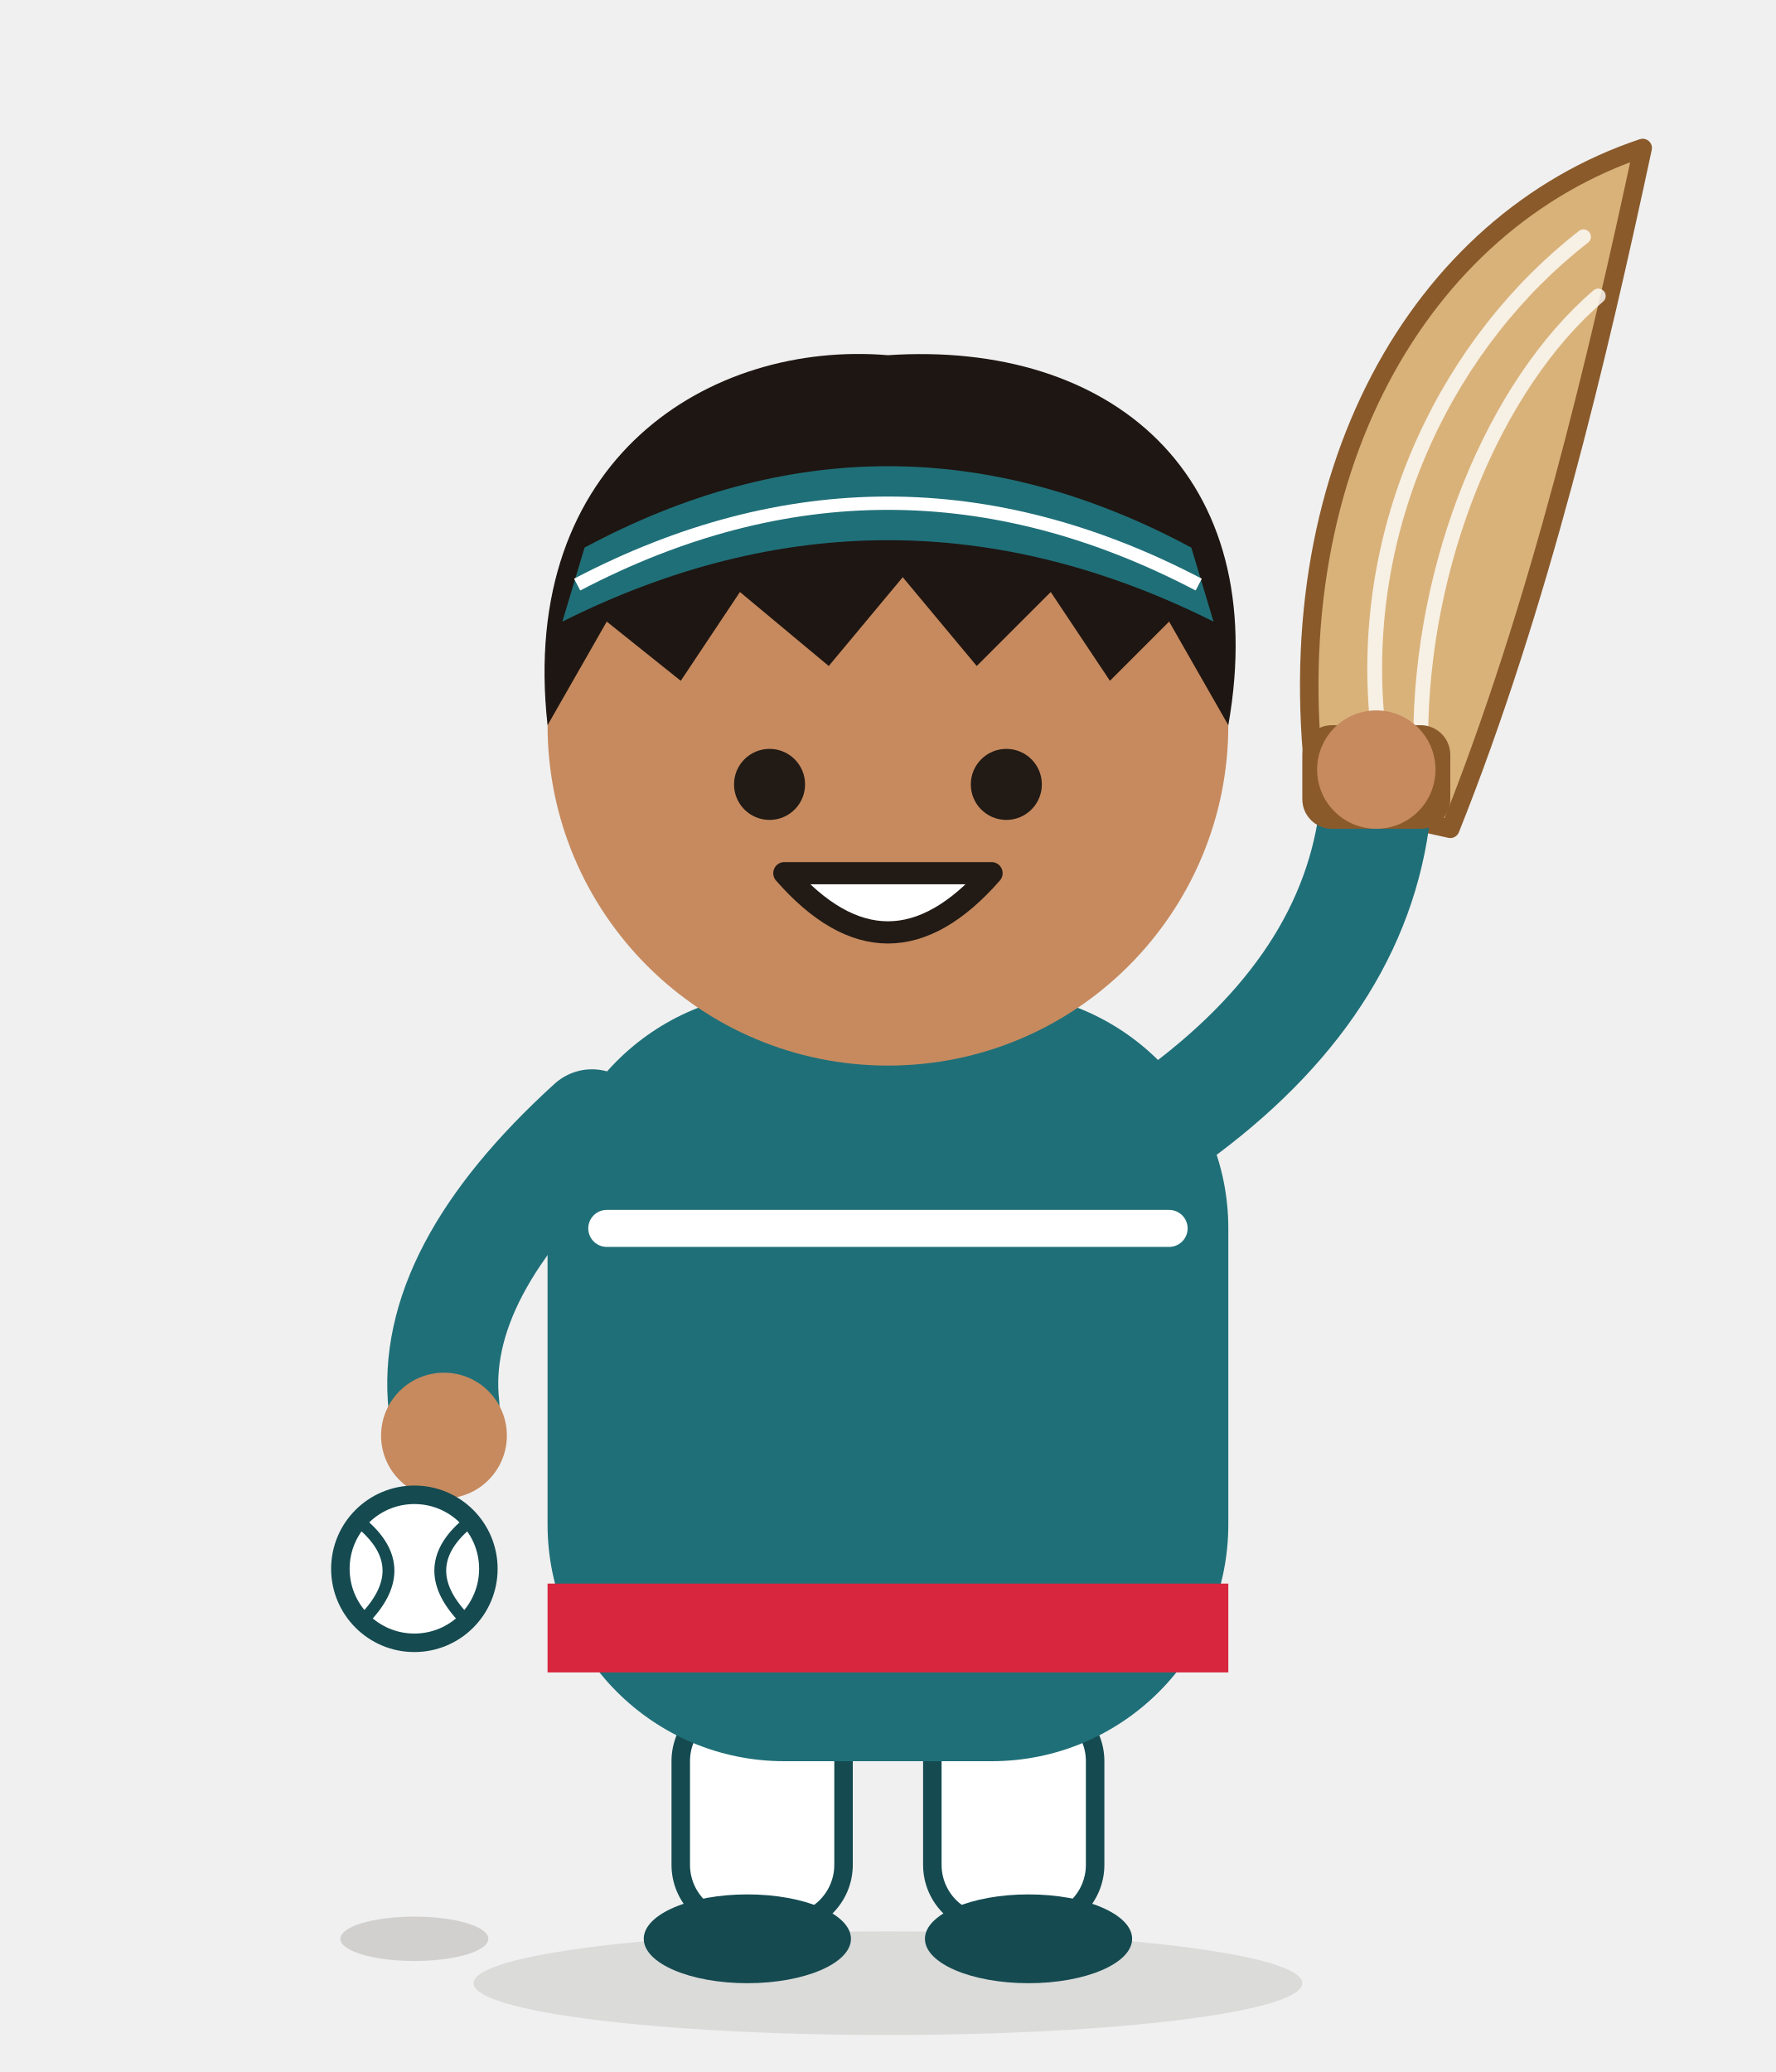
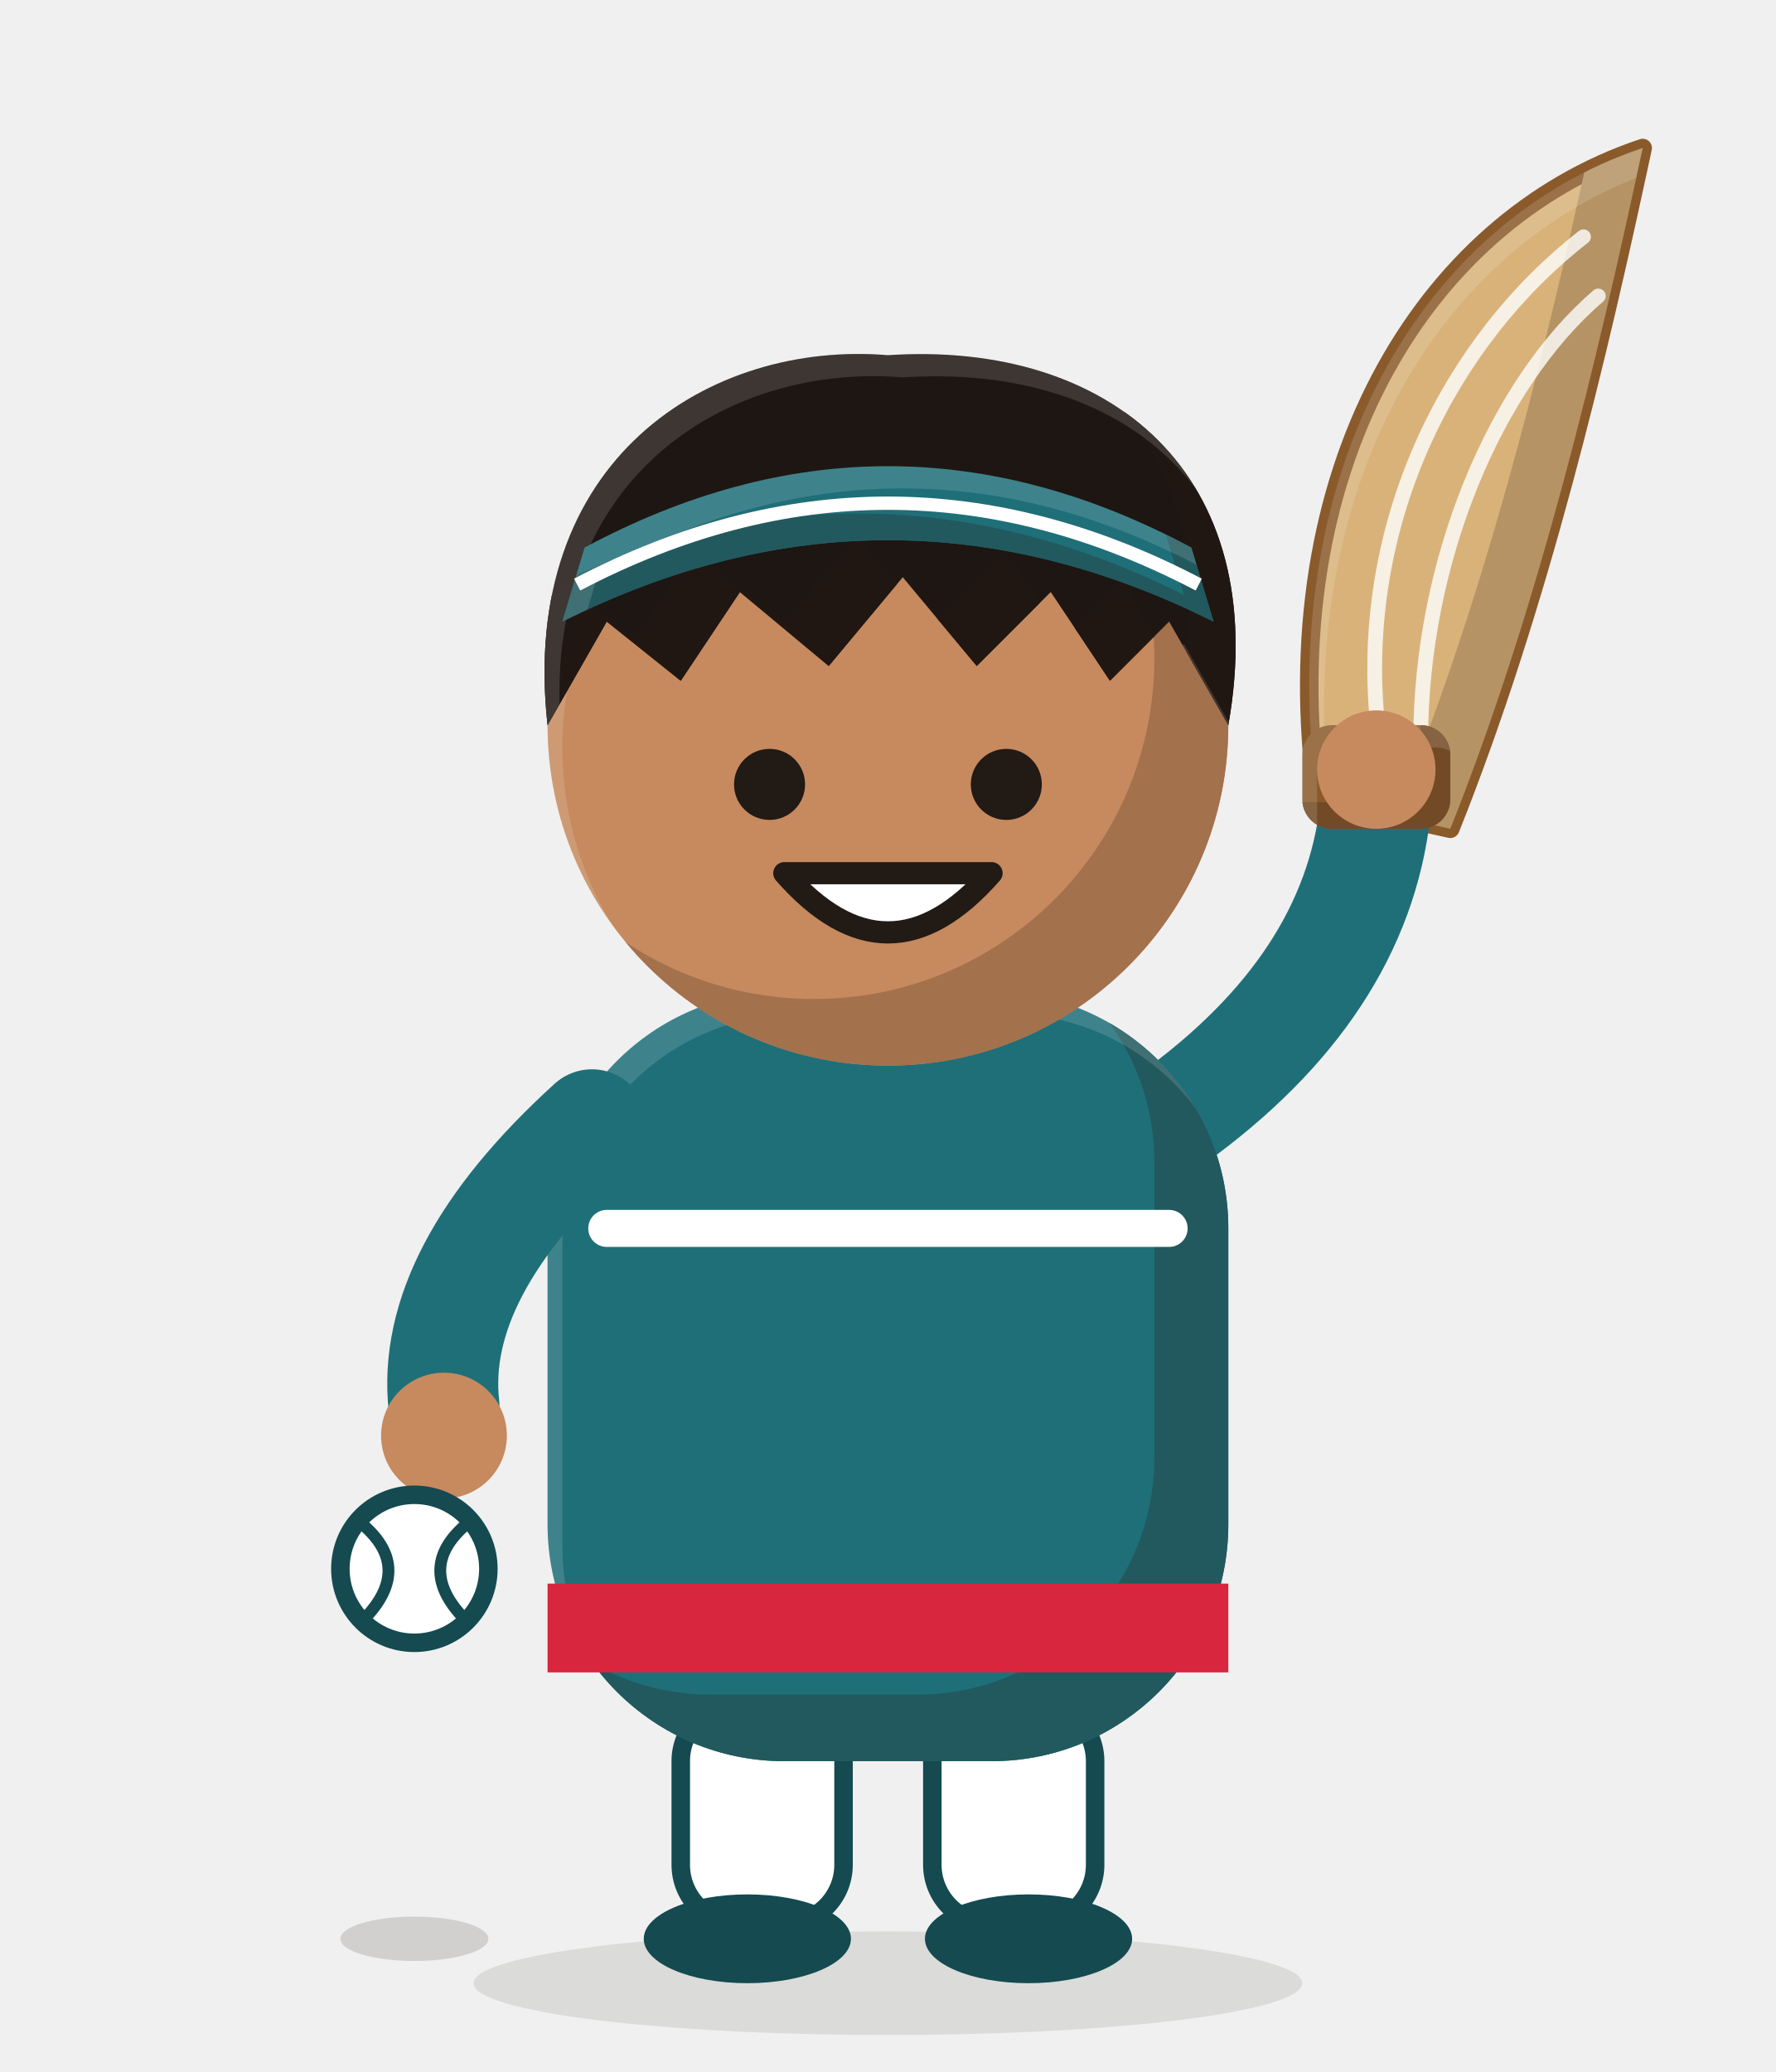
<svg xmlns="http://www.w3.org/2000/svg" viewBox="0 0 240 280" role="img" aria-label="Unai botando la pelota" width="240" height="280">
  <ellipse cx="120" cy="268" rx="56" ry="7" fill="#211A15" opacity="0.1" />
  <g data-motion="BallShadow" data-pivot="56 262">
    <ellipse cx="56" cy="262" rx="10" ry="3" fill="#211A15" opacity="0.15" />
  </g>
  <rect x="92" y="230" width="22" height="30" rx="8" fill="#FFFFFF" stroke="#144A50" stroke-width="2.5" />
  <rect x="126" y="230" width="22" height="30" rx="8" fill="#FFFFFF" stroke="#144A50" stroke-width="2.5" />
  <ellipse cx="101" cy="262" rx="14" ry="6" fill="#144A50" />
  <ellipse cx="139" cy="262" rx="14" ry="6" fill="#144A50" />
  <g data-motion="Knees" data-pivot="120 262">
    <g data-motion="Swing" data-pivot="160 150">
      <path d="M178 108 C172 64 192 30 222 20 C216 48 208 82 196 112 Z" fill="#D9B27A" stroke="#8A5A2B" stroke-width="2.5" stroke-linejoin="round" />
+       <g data-depth-generated="">
+         <clipPath id="unai-hola-6">
+           <path d="M178 108 C172 64 192 30 222 20 C216 48 208 82 196 112 Z" />
+         </clipPath>
+         <g clip-path="url(#unai-hola-6)">
+           <path d="M132 -20 H262 V152 H132 Z M172 102.6 C166 58.6 186 24.6 216 14.6 C210 42.6 202 76.6 190 106.6 Z" fill-rule="evenodd" fill="#B59364" />
+           <path d="M132 -20 H262 V152 H132 Z M180 111 C174 67 194 33 224 23 C218 51 210 85 198 115 Z" fill-rule="evenodd" fill="#FFFFFF" opacity="0.14" />
+         </g>
+       </g>
      <path d="M186 96 C184 70 196 46 214 32 M192 100 C192 76 202 52 216 40" fill="none" stroke="#FFFFFF" stroke-width="2" stroke-linecap="round" opacity="0.8" />
      <path d="M160 150 Q184 132 186 108" fill="none" stroke="#1F6F78" stroke-width="15" stroke-linecap="round" />
      <rect x="176" y="98" width="20" height="14" rx="4" fill="#8A5A2B" />
+       <g data-depth-generated="">
+         <clipPath id="unai-hola-5">
+           <path d="M180,98 h12 a4,4 0 0,1 4,4 v6 a4,4 0 0,1 -4,4 h-12 a4,4 0 0,1 -4,-4 v-6 a4,4 0 0,1 4,-4 Z" />
+         </clipPath>
+         <g clip-path="url(#unai-hola-5)">
+           <path d="M132 54 H240 V156 H132 Z M176 94.4 h12 a4 4 0 0 1 4 4 v6 a4 4 0 0 1 -4 4 h-12 a4 4 0 0 1 -4 -4 v-6 a4 4 0 0 1 4 -4 Z" fill-rule="evenodd" fill="#724A25" />
+           <path d="M132 54 H240 V156 H132 Z M182 101 h12 a4 4 0 0 1 4 4 v6 a4 4 0 0 1 -4 4 h-12 a4 4 0 0 1 -4 -4 v-6 a4 4 0 0 1 4 -4 Z" fill-rule="evenodd" fill="#FFFFFF" opacity="0.14" />
+         </g>
+       </g>
      <circle cx="186" cy="104" r="8" fill="#C68A5E" />
    </g>
    <rect x="74" y="134" width="92" height="104" rx="32" fill="#1F6F78" />
+     <g data-depth-generated="">
+       <clipPath id="unai-hola-4">
+         <path d="M106,134 h28 a32,32 0 0,1 32,32 v40 a32,32 0 0,1 -32,32 h-28 a32,32 0 0,1 -32,-32 v-40 a32,32 0 0,1 32,-32 Z" />
+       </clipPath>
+       <g clip-path="url(#unai-hola-4)">
+         <path d="M2 62 H238 V310 H2 Z M96 125 h28 a32 32 0 0 1 32 32 v40 a32 32 0 0 1 -32 32 h-28 a32 32 0 0 1 -32 -32 v-40 a32 32 0 0 1 32 -32 Z" fill-rule="evenodd" fill="#22595E" />
+         <path d="M2 62 H238 V310 H2 Z M108 137 h28 a32 32 0 0 1 32 32 v40 a32 32 0 0 1 -32 32 h-28 a32 32 0 0 1 -32 -32 v-40 a32 32 0 0 1 32 -32 Z" fill-rule="evenodd" fill="#FFFFFF" opacity="0.14" />
+       </g>
+     </g>
    <rect x="74" y="214" width="92" height="12" fill="#D7263D" />
    <path d="M82 166 L158 166" stroke="#FFFFFF" stroke-width="5" stroke-linecap="round" />
    <path d="M80 152 Q58 172 60 190" fill="none" stroke="#1F6F78" stroke-width="15" stroke-linecap="round" />
    <g data-motion="HandPush" data-pivot="60 194">
      <circle cx="60" cy="194" r="8.5" fill="#C68A5E" />
    </g>
    <g data-motion="HeadBob" data-pivot="120 142">
      <circle cx="120" cy="98" r="46" fill="#C68A5E" />
+       <g data-depth-generated="">
+         <clipPath id="unai-hola-3">
+           <path d="M74,98 a46,46 0 1,0 92,0 a46,46 0 1,0 -92,0 Z" />
+         </clipPath>
+         <g clip-path="url(#unai-hola-3)">
+           <path d="M-12 12 H252 V184 H-12 Z M64 89 a46 46 0 1 0 92 0 a46 46 0 1 0 -92 0 Z" fill-rule="evenodd" fill="#A4714D" />
+           <path d="M-12 12 H252 V184 H-12 Z M76 101 a46 46 0 1 0 92 0 a46 46 0 1 0 -92 0 Z" fill-rule="evenodd" fill="#FFFFFF" opacity="0.14" />
+         </g>
+       </g>
      <path d="M74 98 C70 62 96 46 120 48 C150 46 172 64 166 98 L158 84 L150 92 L142 80 L132 90 L122 78 L112 90 L100 80 L92 92 L82 84 Z" fill="#1E1612" />
+       <g data-depth-generated="">
+         <clipPath id="unai-hola-2">
+           <path d="M74 98 C70 62 96 46 120 48 C150 46 172 64 166 98 L158 84 L150 92 L142 80 L132 90 L122 78 L112 90 L100 80 L92 92 L82 84 Z" />
+         </clipPath>
+         <g clip-path="url(#unai-hola-2)">
+           <path d="M30 6 H212 V138 H30 Z M67.76 92.38 C63.76 56.38 89.76 40.38 113.76 42.38 C143.76 40.38 165.76 58.38 159.76 92.38 L151.76 78.38 L143.76 86.38 L135.76 74.38 L125.76 84.38 L115.76 72.38 L105.76 84.38 L93.76 74.38 L85.76 86.38 L75.76 78.38 Z" fill-rule="evenodd" fill="#211712" />
+           <path d="M30 6 H212 V138 H30 Z M76 101 C72 65 98 49 122 51 C152 49 174 67 168 101 L160 87 L152 95 L144 83 L134 93 L124 81 L114 93 L102 83 L94 95 L84 87 Z" fill-rule="evenodd" fill="#FFFFFF" opacity="0.14" />
+         </g>
+       </g>
      <path d="M79 74 Q120 52 161 74 L164 84 Q120 62 76 84 Z" fill="#1F6F78" />
+       <g data-depth-generated="">
+         <clipPath id="unai-hola-1">
+           <path d="M79 74 Q120 52 161 74 L164 84 Q120 62 76 84 Z" />
+         </clipPath>
+         <g clip-path="url(#unai-hola-1)">
+           <path d="M36 12 H204 V124 H36 Z M75 70.4 Q116 48.4 157 70.4 L160 80.4 Q116 58.4 72 80.4 Z" fill-rule="evenodd" fill="#22595E" />
+           <path d="M36 12 H204 V124 H36 Z M81 77 Q122 55 163 77 L166 87 Q122 65 78 87 Z" fill-rule="evenodd" fill="#FFFFFF" opacity="0.14" />
+         </g>
+       </g>
      <path d="M78 79 Q120 57 162 79" fill="none" stroke="#FFFFFF" stroke-width="1.8" />
      <g data-motion="Blink" data-pivot="120 106">
        <circle cx="104" cy="106" r="4.8" fill="#211A15" />
        <circle cx="136" cy="106" r="4.8" fill="#211A15" />
      </g>
      <path d="M106 118 Q120 134 134 118 Z" fill="#FFFFFF" stroke="#211A15" stroke-width="3" stroke-linejoin="round" />
    </g>
  </g>
  <g data-motion="Dribble" data-pivot="56 212">
    <circle cx="56" cy="212" r="10" fill="#FFFFFF" stroke="#144A50" stroke-width="2.5" />
    <path d="M49 206 Q56 212 49 219 M63 206 Q56 212 63 219" fill="none" stroke="#144A50" stroke-width="1.6" />
  </g>
</svg>
